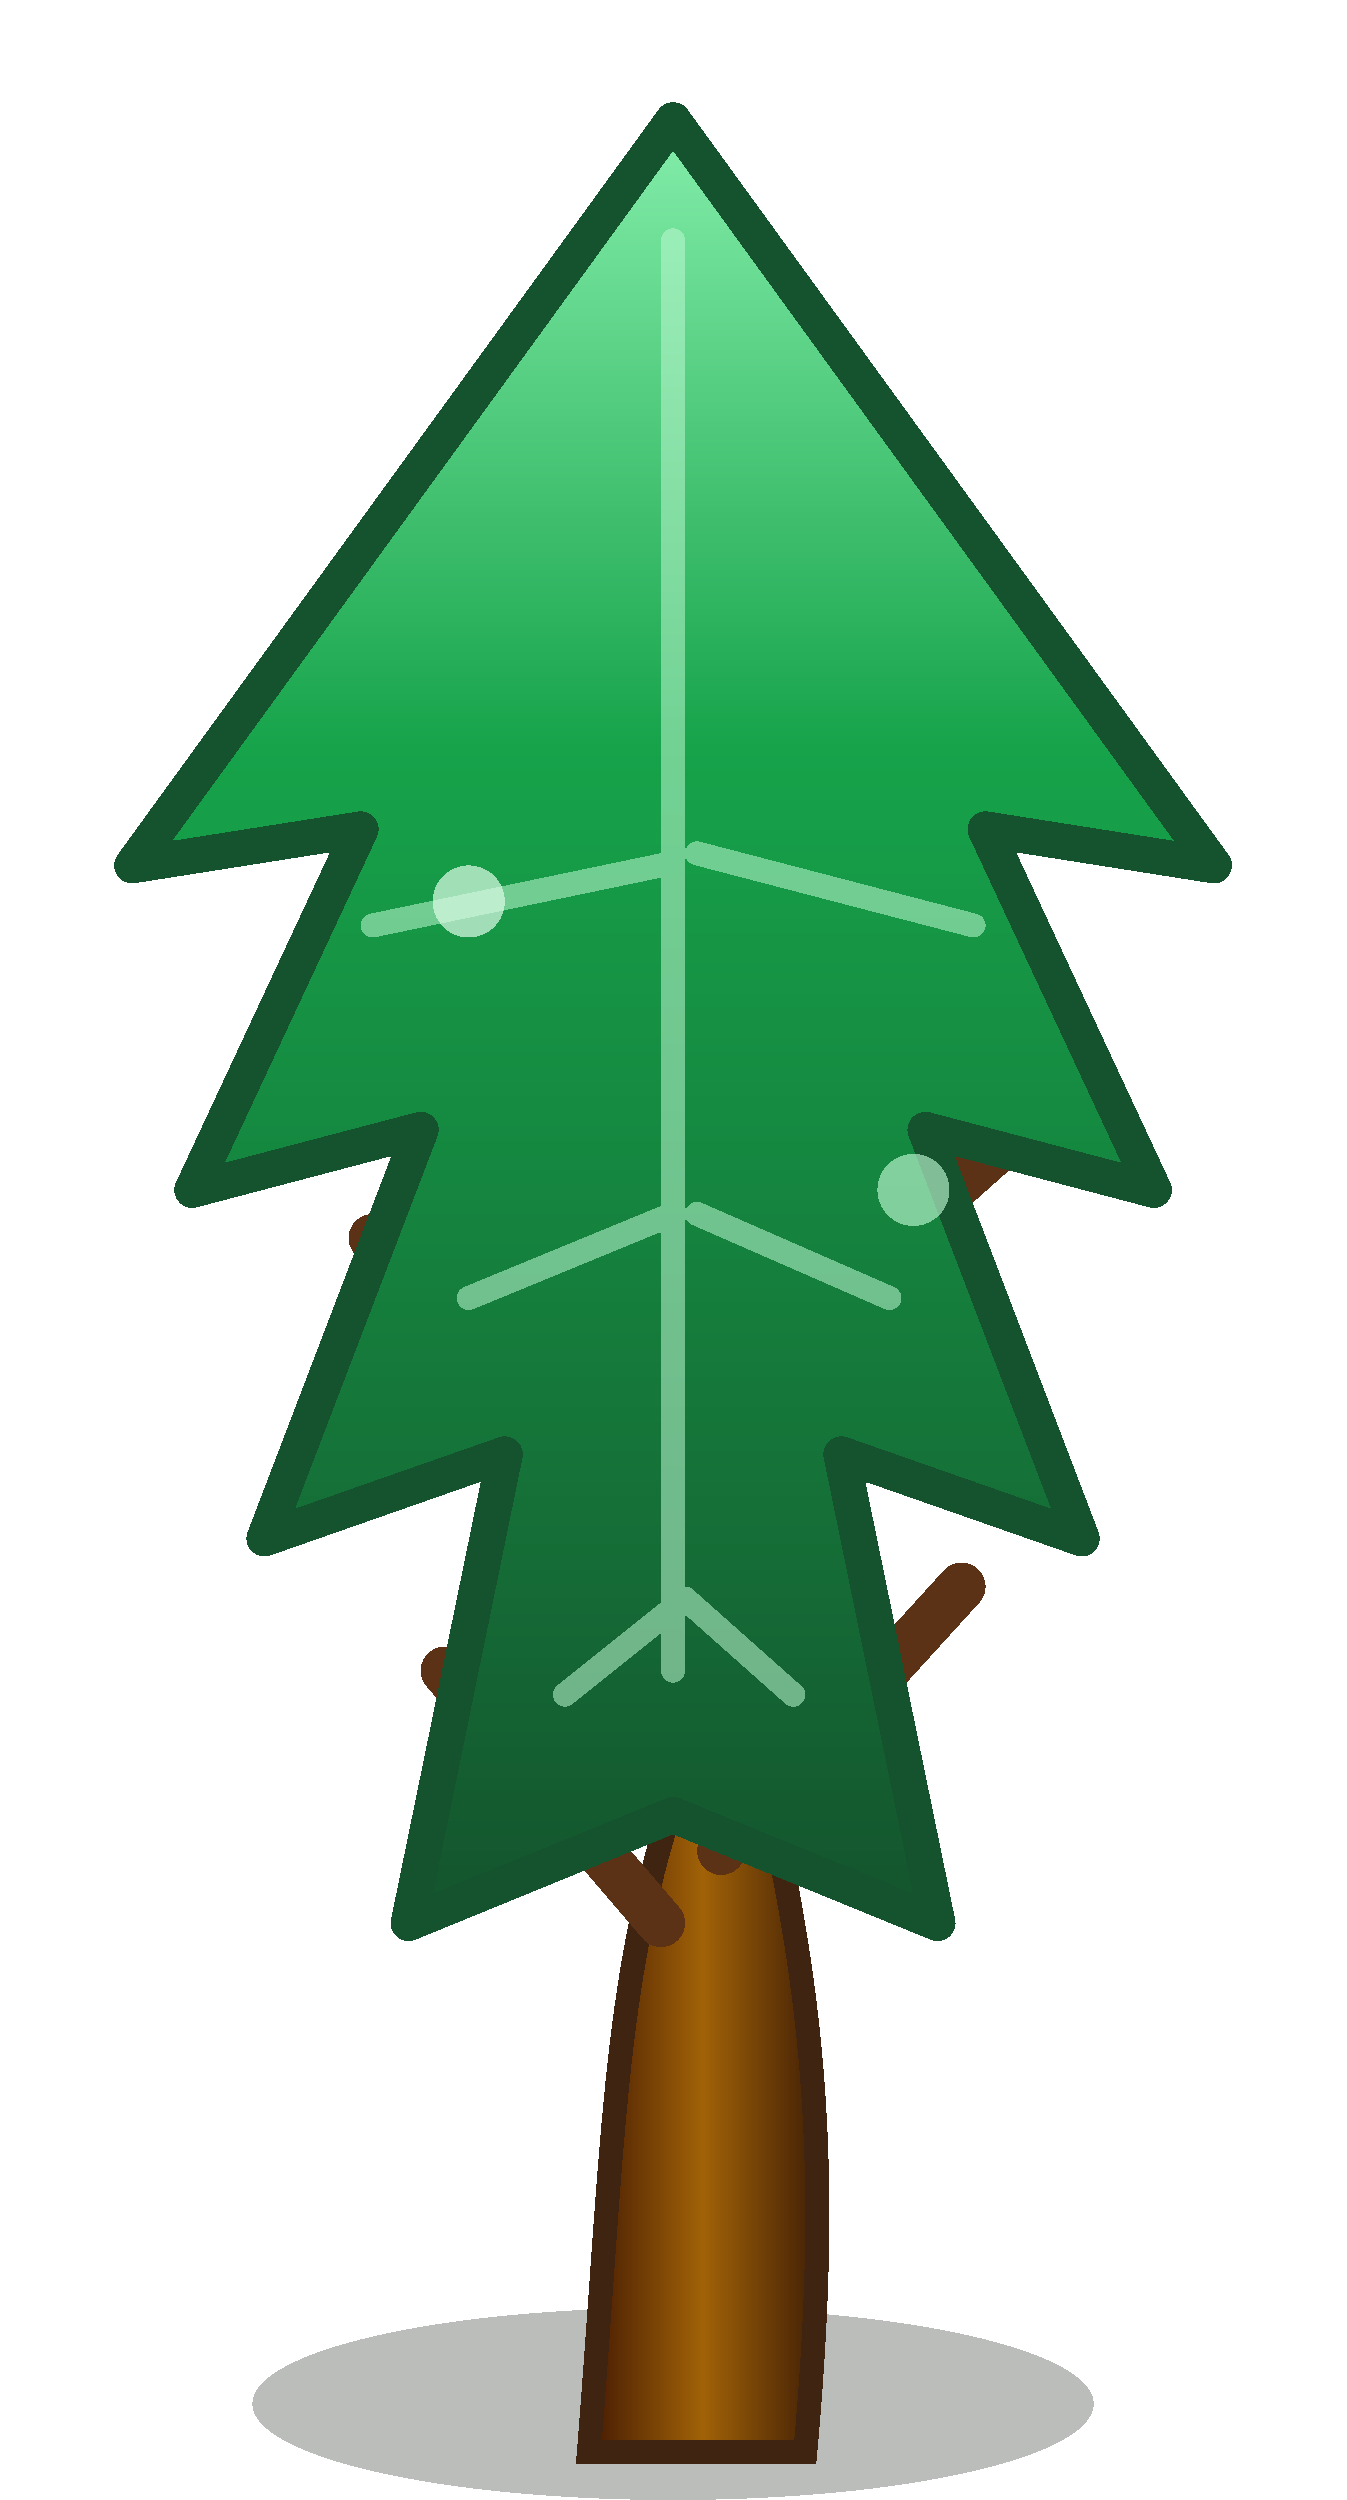
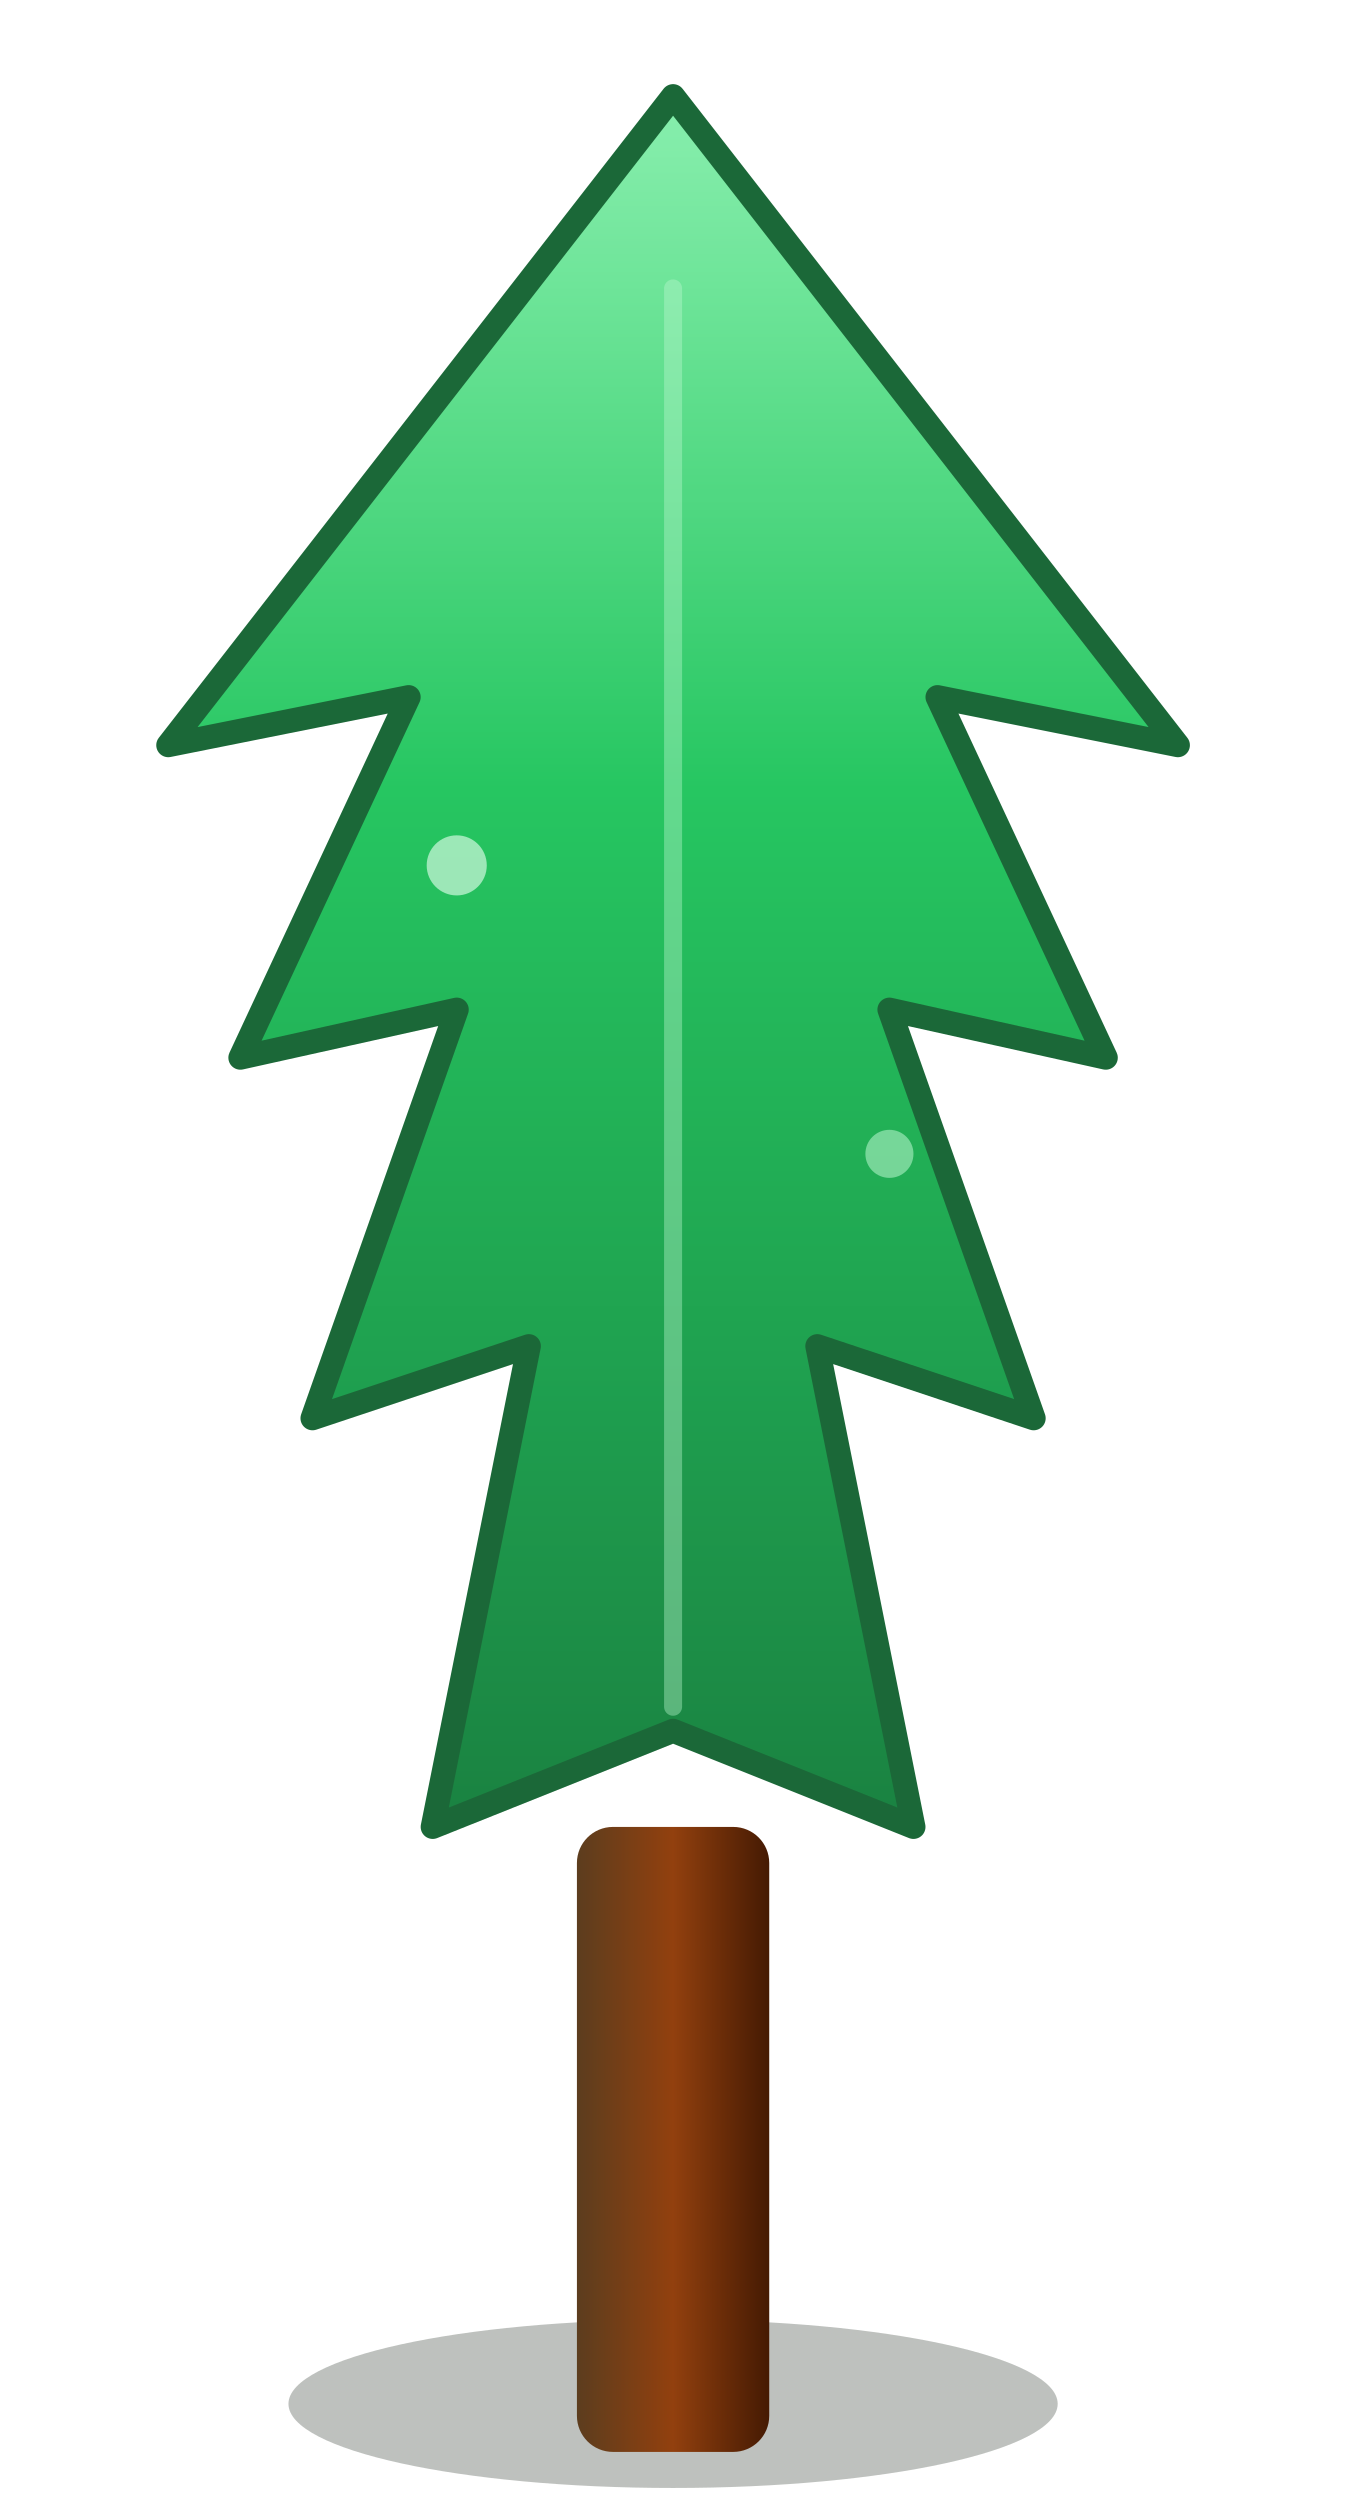
- <svg xmlns="http://www.w3.org/2000/svg" viewBox="0 0 112 208" width="112" height="208" shape-rendering="crispEdges">
+ <svg xmlns="http://www.w3.org/2000/svg" viewBox="0 0 112 208" width="112" height="208" shape-rendering="geometricPrecision">
  <defs>
    <linearGradient id="needles" x2="0" y2="1">
      <stop stop-color="#86efac" />
-       <stop offset=".35" stop-color="#16a34a" />
-       <stop offset="1" stop-color="#14532d" />
+       <stop offset=".4" stop-color="#22c55e" />
+       <stop offset="1" stop-color="#15803d" />
    </linearGradient>
    <linearGradient id="pinebark" x2="1">
-       <stop stop-color="#451a03" />
-       <stop offset=".5" stop-color="#a16207" />
-       <stop offset="1" stop-color="#422006" />
+       <stop stop-color="#5c3d1e" />
+       <stop offset=".5" stop-color="#92400e" />
+       <stop offset="1" stop-color="#451a03" />
    </linearGradient>
  </defs>
-   <ellipse cx="56" cy="200" rx="35" ry="8" fill="#172216" opacity=".3" />
-   <path d="M49 204c2-25 2-39 7-54h8c4 18 5 32 3 54z" fill="url(#pinebark)" stroke="#3f2412" stroke-width="2" />
-   <path d="M55 160 37 139M60 154l20-22M56 126 31 103M60 116l27-24M56 87 39 68M60 82l22-18" stroke="#5b3216" stroke-width="4" stroke-linecap="round" />
-   <path d="M56 10 101 72 82 69 96 99 77 94 90 128 70 121 78 160 56 151 34 160 42 121 22 128 35 94 16 99 30 69 11 72z" fill="url(#needles)" stroke="#14532d" stroke-width="3" stroke-linejoin="round" />
-   <path d="M56 20v119M31 77l24-5M81 77 58 71M39 108l17-7M74 108 58 101M47 141l10-8M66 141l-9-8" fill="none" stroke="#bbf7d0" stroke-width="2" opacity=".55" stroke-linecap="round" />
-   <circle cx="39" cy="75" r="3" fill="#dcfce7" opacity=".7" />
-   <circle cx="76" cy="99" r="3" fill="#bbf7d0" opacity=".65" />
+   <ellipse cx="56" cy="200" rx="32" ry="7" fill="#172216" opacity=".28" />
+   <rect x="48" y="152" width="16" height="52" rx="3" fill="url(#pinebark)" />
+   <polygon points="56,8 98,62 78,58 92,88 74,84 86,118 68,112 76,152 56,144 36,152 44,112 26,118 38,84 20,88 34,58 14,62" fill="url(#needles)" stroke="#166534" stroke-width="2" stroke-linejoin="round" opacity=".98" />
+   <path d="M56 24v118" fill="none" stroke="#bbf7d0" stroke-width="1.5" opacity=".4" stroke-linecap="round" />
+   <circle cx="38" cy="72" r="2.5" fill="#dcfce7" opacity=".65" />
+   <circle cx="74" cy="96" r="2" fill="#bbf7d0" opacity=".55" />
</svg>
